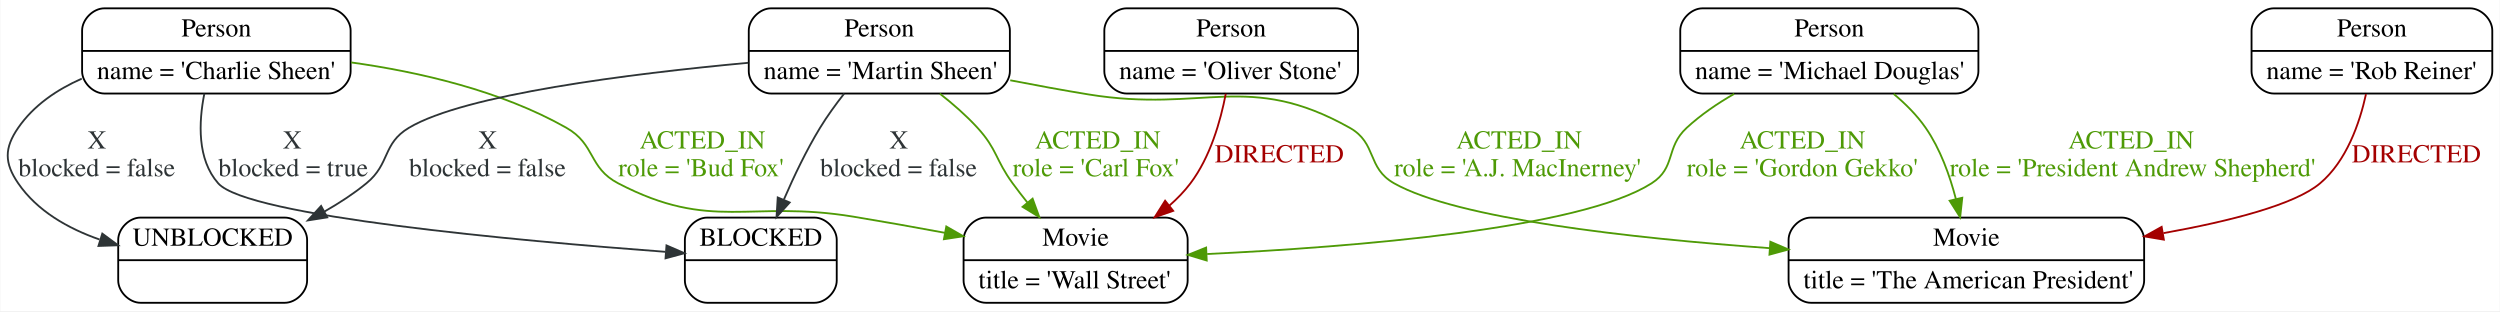
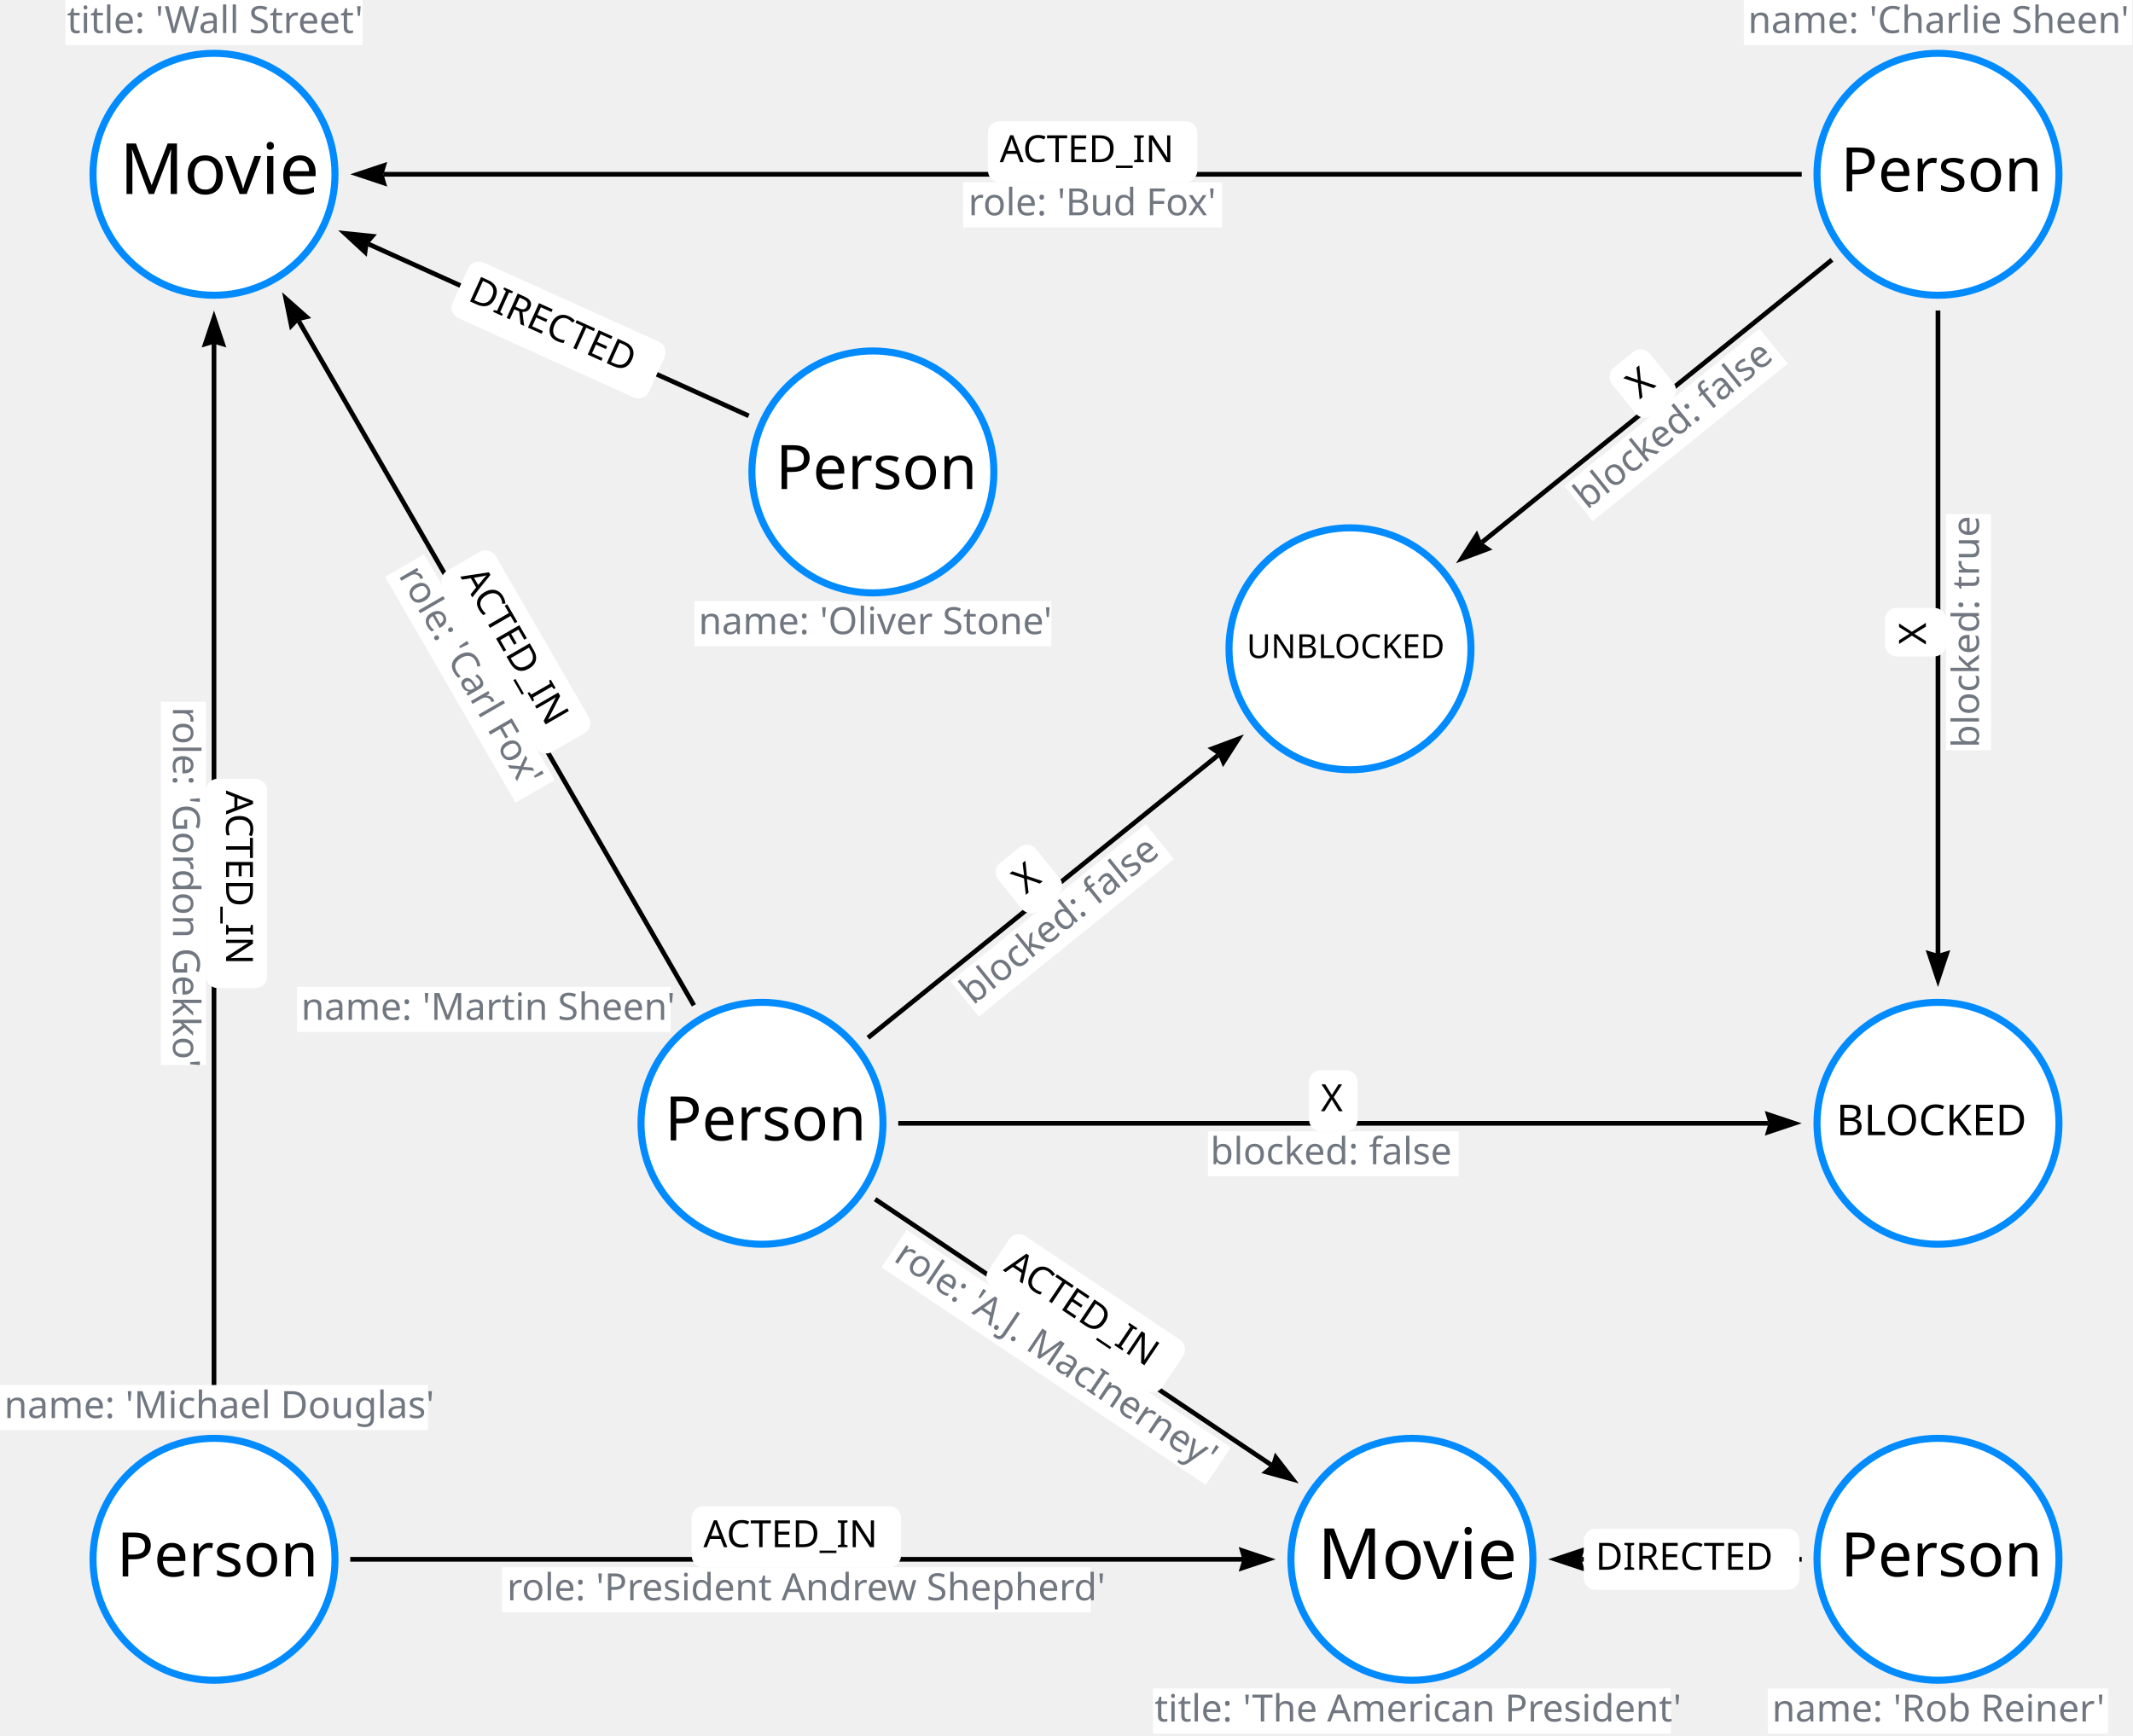
- <svg xmlns="http://www.w3.org/2000/svg" width="1350pt" height="168pt" viewBox="0.00 0.00 1349.67 168.00">
-   <g id="graph0" class="graph" transform="scale(1 1) rotate(0) translate(4 164)">
-     <polygon fill="white" stroke="transparent" points="-4,4 -4,-164 1345.67,-164 1345.67,4 -4,4" />
-     <g id="node1" class="node">
-       <path fill="none" stroke="black" d="M52.17,-113.5C52.17,-113.5 173.17,-113.5 173.17,-113.5 179.17,-113.5 185.17,-119.5 185.17,-125.5 185.17,-125.5 185.17,-147.5 185.17,-147.5 185.17,-153.5 179.17,-159.5 173.17,-159.5 173.17,-159.5 52.17,-159.5 52.17,-159.5 46.17,-159.5 40.17,-153.5 40.17,-147.5 40.17,-147.5 40.17,-125.5 40.17,-125.5 40.17,-119.5 46.17,-113.5 52.17,-113.5" />
-       <text text-anchor="middle" x="112.67" y="-144.3" font-family="Times,serif" font-size="14.00">Person</text>
-       <polyline fill="none" stroke="black" points="40.17,-136.5 185.17,-136.5 " />
-       <text text-anchor="start" x="48.17" y="-121.3" font-family="Times,serif" font-size="14.00">name = 'Charlie Sheen'</text>
-     </g>
-     <g id="node2" class="node">
-       <path fill="none" stroke="black" d="M71.67,-0.5C71.67,-0.5 149.67,-0.5 149.67,-0.5 155.67,-0.5 161.67,-6.5 161.67,-12.5 161.67,-12.5 161.67,-34.5 161.67,-34.5 161.67,-40.5 155.67,-46.5 149.67,-46.5 149.67,-46.5 71.67,-46.5 71.67,-46.5 65.67,-46.5 59.67,-40.5 59.67,-34.5 59.67,-34.5 59.67,-12.5 59.67,-12.5 59.67,-6.5 65.67,-0.5 71.67,-0.5" />
-       <text text-anchor="middle" x="110.67" y="-31.3" font-family="Times,serif" font-size="14.00">UNBLOCKED</text>
-       <polyline fill="none" stroke="black" points="59.67,-23.5 161.67,-23.5 " />
-       <text text-anchor="middle" x="110.67" y="-8.3" font-family="Times,serif" font-size="14.00"> </text>
-     </g>
-     <g id="edge1" class="edge">
-       <path fill="none" stroke="#2e3436" d="M39.99,-121.53C26.49,-115.58 14.03,-107.09 5.67,-95 -1.9,-84.03 -1.87,-75.99 5.67,-65 15.93,-50.05 32.55,-40.62 49.56,-34.67" />
-       <polygon fill="#2e3436" stroke="#2e3436" points="51.08,-37.86 59.59,-31.55 49,-31.18 51.08,-37.86" />
-       <text text-anchor="middle" x="48.17" y="-83.8" font-family="Times,serif" font-size="14.00" fill="#2e3436">X</text>
-       <text text-anchor="start" x="5.67" y="-68.8" font-family="Times,serif" font-size="14.00" fill="#2e3436">blocked = false</text>
-     </g>
-     <g id="node3" class="node">
-       <path fill="none" stroke="black" d="M377.67,-0.5C377.67,-0.5 435.67,-0.5 435.67,-0.5 441.67,-0.5 447.67,-6.5 447.67,-12.5 447.67,-12.5 447.67,-34.5 447.67,-34.5 447.67,-40.5 441.67,-46.5 435.67,-46.5 435.67,-46.5 377.67,-46.5 377.67,-46.5 371.67,-46.5 365.67,-40.5 365.67,-34.5 365.67,-34.5 365.67,-12.5 365.67,-12.5 365.67,-6.5 371.67,-0.5 377.67,-0.5" />
-       <text text-anchor="middle" x="406.67" y="-31.3" font-family="Times,serif" font-size="14.00">BLOCKED</text>
-       <polyline fill="none" stroke="black" points="365.67,-23.5 447.67,-23.5 " />
-       <text text-anchor="middle" x="406.67" y="-8.3" font-family="Times,serif" font-size="14.00"> </text>
-     </g>
-     <g id="edge2" class="edge">
-       <path fill="none" stroke="#2e3436" d="M106.18,-113.43C103.1,-98.01 102.24,-77.93 113.67,-65 129.4,-47.21 275.33,-33.99 355.12,-28.02" />
-       <polygon fill="#2e3436" stroke="#2e3436" points="355.74,-31.48 365.45,-27.26 355.22,-24.5 355.74,-31.48" />
-       <text text-anchor="middle" x="153.67" y="-83.8" font-family="Times,serif" font-size="14.00" fill="#2e3436">X</text>
-       <text text-anchor="start" x="113.67" y="-68.8" font-family="Times,serif" font-size="14.00" fill="#2e3436">blocked = true</text>
-     </g>
-     <g id="node4" class="node">
-       <path fill="none" stroke="black" d="M528.17,-0.5C528.17,-0.5 625.17,-0.5 625.17,-0.5 631.17,-0.5 637.17,-6.5 637.17,-12.5 637.17,-12.5 637.17,-34.5 637.17,-34.5 637.17,-40.5 631.17,-46.5 625.17,-46.5 625.17,-46.5 528.17,-46.5 528.17,-46.5 522.17,-46.5 516.17,-40.5 516.17,-34.5 516.17,-34.5 516.17,-12.5 516.17,-12.5 516.17,-6.5 522.17,-0.5 528.17,-0.5" />
-       <text text-anchor="middle" x="576.67" y="-31.3" font-family="Times,serif" font-size="14.00">Movie</text>
-       <polyline fill="none" stroke="black" points="516.17,-23.5 637.17,-23.5 " />
-       <text text-anchor="start" x="524.17" y="-8.3" font-family="Times,serif" font-size="14.00">title = 'Wall Street'</text>
-     </g>
-     <g id="edge3" class="edge">
-       <path fill="none" stroke="#4e9a06" d="M185.45,-130.29C222.19,-125.16 266.35,-115.02 301.67,-95 317.54,-86.01 313.5,-73.43 329.67,-65 380.23,-38.66 400.42,-56.26 456.67,-47 472.7,-44.36 489.87,-41.29 506.08,-38.28" />
-       <polygon fill="#4e9a06" stroke="#4e9a06" points="506.84,-41.7 516.03,-36.41 505.55,-34.82 506.84,-41.7" />
-       <text text-anchor="middle" x="375.17" y="-83.8" font-family="Times,serif" font-size="14.00" fill="#4e9a06">ACTED_IN</text>
-       <text text-anchor="start" x="329.67" y="-68.8" font-family="Times,serif" font-size="14.00" fill="#4e9a06">role = 'Bud Fox'</text>
-     </g>
-     <g id="node5" class="node">
-       <path fill="none" stroke="black" d="M412.17,-113.5C412.17,-113.5 529.17,-113.5 529.17,-113.5 535.17,-113.5 541.17,-119.5 541.17,-125.5 541.17,-125.5 541.17,-147.5 541.17,-147.5 541.17,-153.5 535.17,-159.5 529.17,-159.5 529.17,-159.5 412.17,-159.5 412.17,-159.5 406.17,-159.5 400.17,-153.5 400.17,-147.5 400.17,-147.5 400.17,-125.5 400.17,-125.5 400.17,-119.5 406.17,-113.5 412.17,-113.5" />
-       <text text-anchor="middle" x="470.67" y="-144.3" font-family="Times,serif" font-size="14.00">Person</text>
-       <polyline fill="none" stroke="black" points="400.17,-136.5 541.17,-136.5 " />
-       <text text-anchor="start" x="408.17" y="-121.3" font-family="Times,serif" font-size="14.00">name = 'Martin Sheen'</text>
-     </g>
-     <g id="edge5" class="edge">
-       <path fill="none" stroke="#2e3436" d="M399.91,-130.09C335.78,-124.15 246.83,-112.97 216.67,-95 202.24,-86.4 206.68,-75.63 193.67,-65 186.82,-59.4 179.06,-54.33 171.11,-49.82" />
-       <polygon fill="#2e3436" stroke="#2e3436" points="172.55,-46.62 162.08,-44.97 169.23,-52.79 172.55,-46.62" />
-       <text text-anchor="middle" x="259.17" y="-83.8" font-family="Times,serif" font-size="14.00" fill="#2e3436">X</text>
-       <text text-anchor="start" x="216.67" y="-68.8" font-family="Times,serif" font-size="14.00" fill="#2e3436">blocked = false</text>
-     </g>
-     <g id="edge4" class="edge">
-       <path fill="none" stroke="#2e3436" d="M451.72,-113.5C447.16,-107.68 442.5,-101.27 438.67,-95 431.28,-82.86 424.53,-68.73 419.16,-56.31" />
-       <polygon fill="#2e3436" stroke="#2e3436" points="422.26,-54.66 415.16,-46.79 415.81,-57.37 422.26,-54.66" />
-       <text text-anchor="middle" x="481.17" y="-83.8" font-family="Times,serif" font-size="14.00" fill="#2e3436">X</text>
-       <text text-anchor="start" x="438.67" y="-68.8" font-family="Times,serif" font-size="14.00" fill="#2e3436">blocked = false</text>
-     </g>
-     <g id="edge7" class="edge">
-       <path fill="none" stroke="#4e9a06" d="M503.34,-113.43C510.46,-107.86 517.65,-101.58 523.67,-95 534.33,-83.36 533.36,-77.74 542.67,-65 545.17,-61.58 547.88,-58.08 550.63,-54.64" />
-       <polygon fill="#4e9a06" stroke="#4e9a06" points="553.44,-56.73 557.06,-46.77 548.02,-52.3 553.44,-56.73" />
-       <text text-anchor="middle" x="588.67" y="-83.8" font-family="Times,serif" font-size="14.00" fill="#4e9a06">ACTED_IN</text>
-       <text text-anchor="start" x="542.67" y="-68.8" font-family="Times,serif" font-size="14.00" fill="#4e9a06">role = 'Carl Fox'</text>
-     </g>
-     <g id="node6" class="node">
-       <path fill="none" stroke="black" d="M973.67,-0.5C973.67,-0.5 1141.67,-0.5 1141.67,-0.5 1147.67,-0.5 1153.67,-6.5 1153.67,-12.5 1153.67,-12.5 1153.67,-34.5 1153.67,-34.5 1153.67,-40.5 1147.67,-46.5 1141.67,-46.5 1141.67,-46.5 973.67,-46.5 973.67,-46.5 967.67,-46.5 961.67,-40.5 961.67,-34.5 961.67,-34.5 961.67,-12.5 961.67,-12.5 961.67,-6.5 967.67,-0.5 973.67,-0.5" />
-       <text text-anchor="middle" x="1057.67" y="-31.3" font-family="Times,serif" font-size="14.00">Movie</text>
-       <polyline fill="none" stroke="black" points="961.67,-23.5 1153.67,-23.5 " />
-       <text text-anchor="start" x="969.67" y="-8.3" font-family="Times,serif" font-size="14.00">title = 'The American President'</text>
-     </g>
-     <g id="edge6" class="edge">
-       <path fill="none" stroke="#4e9a06" d="M541.37,-120.64C555.35,-117.92 569.95,-115.24 583.67,-113 646.03,-102.83 669.59,-125.92 724.67,-95 739.56,-86.64 733.8,-73.38 748.67,-65 782.62,-45.87 876.18,-35.45 951.53,-29.99" />
-       <polygon fill="#4e9a06" stroke="#4e9a06" points="951.83,-33.47 961.56,-29.28 951.34,-26.49 951.83,-33.47" />
-       <text text-anchor="middle" x="816.17" y="-83.8" font-family="Times,serif" font-size="14.00" fill="#4e9a06">ACTED_IN</text>
-       <text text-anchor="start" x="748.67" y="-68.8" font-family="Times,serif" font-size="14.00" fill="#4e9a06">role = 'A.J. MacInerney'</text>
-     </g>
-     <g id="node7" class="node">
-       <path fill="none" stroke="black" d="M915.17,-113.5C915.17,-113.5 1052.17,-113.5 1052.17,-113.5 1058.17,-113.5 1064.17,-119.5 1064.17,-125.5 1064.17,-125.5 1064.17,-147.5 1064.17,-147.5 1064.17,-153.5 1058.17,-159.5 1052.17,-159.5 1052.17,-159.5 915.17,-159.5 915.17,-159.5 909.17,-159.5 903.17,-153.5 903.17,-147.5 903.17,-147.5 903.17,-125.5 903.17,-125.5 903.17,-119.5 909.17,-113.5 915.17,-113.5" />
-       <text text-anchor="middle" x="983.67" y="-144.3" font-family="Times,serif" font-size="14.00">Person</text>
-       <polyline fill="none" stroke="black" points="903.17,-136.5 1064.17,-136.5 " />
-       <text text-anchor="start" x="911.17" y="-121.3" font-family="Times,serif" font-size="14.00">name = 'Michael Douglas'</text>
-     </g>
-     <g id="edge8" class="edge">
-       <path fill="none" stroke="#4e9a06" d="M932.3,-113.32C923.19,-108.09 914.22,-101.97 906.67,-95 895.08,-84.3 900.98,-73.49 887.67,-65 849.07,-40.37 726.94,-30.62 647.71,-26.83" />
-       <polygon fill="#4e9a06" stroke="#4e9a06" points="647.46,-23.32 637.31,-26.36 647.14,-30.31 647.46,-23.32" />
-       <text text-anchor="middle" x="969.17" y="-83.8" font-family="Times,serif" font-size="14.00" fill="#4e9a06">ACTED_IN</text>
-       <text text-anchor="start" x="906.67" y="-68.8" font-family="Times,serif" font-size="14.00" fill="#4e9a06">role = 'Gordon Gekko'</text>
-     </g>
-     <g id="edge9" class="edge">
-       <path fill="none" stroke="#4e9a06" d="M1018.38,-113.31C1024.82,-107.94 1030.98,-101.77 1035.67,-95 1043.57,-83.61 1048.72,-69.26 1052.03,-56.49" />
-       <polygon fill="#4e9a06" stroke="#4e9a06" points="1055.46,-57.21 1054.32,-46.68 1048.64,-55.62 1055.46,-57.21" />
-       <text text-anchor="middle" x="1146.67" y="-83.8" font-family="Times,serif" font-size="14.00" fill="#4e9a06">ACTED_IN</text>
-       <text text-anchor="start" x="1048.67" y="-68.8" font-family="Times,serif" font-size="14.00" fill="#4e9a06">role = 'President Andrew Shepherd'</text>
-     </g>
-     <g id="node8" class="node">
-       <path fill="none" stroke="black" d="M604.17,-113.5C604.17,-113.5 717.17,-113.5 717.17,-113.5 723.17,-113.5 729.17,-119.5 729.17,-125.5 729.17,-125.5 729.17,-147.5 729.17,-147.5 729.17,-153.5 723.17,-159.5 717.17,-159.5 717.17,-159.5 604.17,-159.5 604.17,-159.5 598.17,-159.5 592.17,-153.5 592.17,-147.5 592.17,-147.5 592.17,-125.5 592.17,-125.5 592.17,-119.5 598.17,-113.5 604.17,-113.5" />
-       <text text-anchor="middle" x="660.67" y="-144.3" font-family="Times,serif" font-size="14.00">Person</text>
-       <polyline fill="none" stroke="black" points="592.17,-136.5 729.17,-136.5 " />
-       <text text-anchor="start" x="600.17" y="-121.3" font-family="Times,serif" font-size="14.00">name = 'Oliver Stone'</text>
-     </g>
-     <g id="edge10" class="edge">
-       <path fill="none" stroke="#a40000" d="M657.76,-113.37C654.9,-98.5 649.35,-79.11 638.67,-65 635.38,-60.64 631.47,-56.61 627.24,-52.93" />
-       <polygon fill="#a40000" stroke="#a40000" points="629.35,-50.14 619.34,-46.66 625,-55.62 629.35,-50.14" />
-       <text text-anchor="middle" x="686.67" y="-76.3" font-family="Times,serif" font-size="14.00" fill="#a40000">DIRECTED</text>
-     </g>
-     <g id="node9" class="node">
-       <path fill="none" stroke="black" d="M1223.67,-113.5C1223.67,-113.5 1329.67,-113.5 1329.67,-113.5 1335.67,-113.5 1341.67,-119.5 1341.67,-125.5 1341.67,-125.5 1341.67,-147.5 1341.67,-147.5 1341.67,-153.5 1335.67,-159.5 1329.67,-159.5 1329.67,-159.5 1223.67,-159.5 1223.67,-159.5 1217.67,-159.5 1211.67,-153.5 1211.67,-147.5 1211.67,-147.5 1211.67,-125.5 1211.67,-125.5 1211.67,-119.5 1217.67,-113.5 1223.67,-113.5" />
-       <text text-anchor="middle" x="1276.67" y="-144.3" font-family="Times,serif" font-size="14.00">Person</text>
-       <polyline fill="none" stroke="black" points="1211.67,-136.5 1341.67,-136.5 " />
-       <text text-anchor="start" x="1219.67" y="-121.3" font-family="Times,serif" font-size="14.00">name = 'Rob Reiner'</text>
-     </g>
-     <g id="edge11" class="edge">
-       <path fill="none" stroke="#a40000" d="M1273.47,-113.18C1270.02,-97.43 1262.97,-77.06 1248.67,-65 1235.03,-53.49 1200.27,-44.59 1164.09,-38.11" />
-       <polygon fill="#a40000" stroke="#a40000" points="1164.31,-34.59 1153.86,-36.34 1163.12,-41.49 1164.31,-34.59" />
-       <text text-anchor="middle" x="1300.67" y="-76.3" font-family="Times,serif" font-size="14.00" fill="#a40000">DIRECTED</text>
+ <svg xmlns="http://www.w3.org/2000/svg" width="908" height="739" viewBox="0 0 908 739">
+   <defs>
+     <style type="text/css" />
+   </defs>
+   <g transform="translate(-439.7138 173.6719) scale(1)">
+     <g class="relationship">
+       <g transform="translate(811.2894 27.25405) rotate(-155.6855)" stroke-width="2" stroke="#000000">
+         <path d="M 58 0 L 235.623 0" />
+         <polygon points="-14.155,0 -15.728,5.243 0,0 -15.728,-5.243" fill="#000000" transform="translate(249.7781 0) rotate(0)" stroke="none" />
+       </g>
+       <g transform="translate(677.5002 -33.19476) rotate(24.31447) translate(0 -13)">
+         <g transform="translate(0 0)">
+           <g transform="translate(-45.89062 0)" fill="#ffffff" stroke="#000000" stroke-width="0">
+             <rect x="0" y="0" width="91.781" height="26" rx="5" ry="5" stroke="none" />
+             <text xml:space="preserve" x="5" y="17.457" stroke="none" text-anchor="left" font-family="sans-serif" font-size="16" font-weight="normal" fill="#000000">DIRECTED</text>
+           </g>
+         </g>
+       </g>
+     </g>
+     <g class="relationship">
+       <g transform="translate(530.8114 490.2076) rotate(-90)" stroke-width="2" stroke="#000000">
+         <path d="M 58 0 L 517.524 0" />
+         <polygon points="-14.155,0 -15.728,5.243 0,0 -15.728,-5.243" fill="#000000" transform="translate(531.6794 0) rotate(0)" stroke="none" />
+       </g>
+       <g transform="translate(530.8114 202.4454) rotate(90) translate(0 -22.6)">
+         <g transform="translate(0 0)">
+           <g transform="translate(-44.5625 0)" fill="#ffffff" stroke="#000000" stroke-width="0">
+             <rect x="0" y="0" width="89.125" height="26" rx="5" ry="5" stroke="none" />
+             <text xml:space="preserve" x="5" y="17.457" stroke="none" text-anchor="left" font-family="sans-serif" font-size="16" font-weight="normal" fill="#000000">ACTED_IN</text>
+           </g>
+         </g>
+         <g transform="translate(0 26)">
+           <g transform="translate(-77.3125 0)" fill="white">
+             <rect x="0" y="0" width="154.625" height="19.2" rx="0" ry="0" stroke="none" />
+             <g font-family="sans-serif" font-size="16" font-weight="normal" fill="#717780" text-anchor="end">
+               <text xml:space="preserve" x="35.57" y="14.057" stroke="none">role:</text>
+               <text xml:space="preserve" x="40.016" y="14.057" stroke="none" text-anchor="start">'Gordon Gekko'</text>
+             </g>
+           </g>
+         </g>
+       </g>
+     </g>
+     <g class="relationship">
+       <g transform="translate(764.0905 304.5794) rotate(-120)" stroke-width="2" stroke="#000000">
+         <path d="M 58 0 L 394.403 0" />
+         <polygon points="-14.155,0 -15.728,5.243 0,0 -15.728,-5.243" fill="#000000" transform="translate(408.5582 0) rotate(0)" stroke="none" />
+       </g>
+       <g transform="translate(650.9898 108.6831) rotate(60) translate(0 -22.6)">
+         <g transform="translate(0 0)">
+           <g transform="translate(-44.5625 0)" fill="#ffffff" stroke="#000000" stroke-width="0">
+             <rect x="0" y="0" width="89.125" height="26" rx="5" ry="5" stroke="none" />
+             <text xml:space="preserve" x="5" y="17.457" stroke="none" text-anchor="left" font-family="sans-serif" font-size="16" font-weight="normal" fill="#000000">ACTED_IN</text>
+           </g>
+         </g>
+         <g transform="translate(0 26)">
+           <g transform="translate(-55.51172 0)" fill="white">
+             <rect x="0" y="0" width="111.023" height="19.2" rx="0" ry="0" stroke="none" />
+             <g font-family="sans-serif" font-size="16" font-weight="normal" fill="#717780" text-anchor="end">
+               <text xml:space="preserve" x="35.57" y="14.057" stroke="none">role:</text>
+               <text xml:space="preserve" x="40.016" y="14.057" stroke="none" text-anchor="start">'Carl Fox'</text>
+             </g>
+           </g>
+         </g>
+       </g>
+     </g>
+     <g class="relationship">
+       <g transform="translate(530.8114 490.2076) rotate(0)" stroke-width="2" stroke="#000000">
+         <path d="M 58 0 L 437.786 0" />
+         <polygon points="-14.155,0 -15.728,5.243 0,0 -15.728,-5.243" fill="#000000" transform="translate(451.9407 0) rotate(0)" stroke="none" />
+       </g>
+       <g transform="translate(778.7043 490.2076) rotate(0) translate(0 -22.6)">
+         <g transform="translate(0 0)">
+           <g transform="translate(-44.5625 0)" fill="#ffffff" stroke="#000000" stroke-width="0">
+             <rect x="0" y="0" width="89.125" height="26" rx="5" ry="5" stroke="none" />
+             <text xml:space="preserve" x="5" y="17.457" stroke="none" text-anchor="left" font-family="sans-serif" font-size="16" font-weight="normal" fill="#000000">ACTED_IN</text>
+           </g>
+         </g>
+         <g transform="translate(0 26)">
+           <g transform="translate(-125.3477 0)" fill="white">
+             <rect x="0" y="0" width="250.695" height="19.2" rx="0" ry="0" stroke="none" />
+             <g font-family="sans-serif" font-size="16" font-weight="normal" fill="#717780" text-anchor="end">
+               <text xml:space="preserve" x="35.57" y="14.057" stroke="none">role:</text>
+               <text xml:space="preserve" x="40.016" y="14.057" stroke="none" text-anchor="start">'President Andrew Shepherd'</text>
+             </g>
+           </g>
+         </g>
+       </g>
+     </g>
+     <g class="relationship">
+       <g transform="translate(764.0905 304.5794) rotate(33.85993)" stroke-width="2" stroke="#000000">
+         <path d="M 58 0 L 261.011 0" />
+         <polygon points="-14.155,0 -15.728,5.243 0,0 -15.728,-5.243" fill="#000000" transform="translate(275.1659 0) rotate(0)" stroke="none" />
+       </g>
+       <g transform="translate(896.5441 393.4501) rotate(33.85993) translate(0 -22.6)">
+         <g transform="translate(0 0)">
+           <g transform="translate(-44.5625 0)" fill="#ffffff" stroke="#000000" stroke-width="0">
+             <rect x="0" y="0" width="89.125" height="26" rx="5" ry="5" stroke="none" />
+             <text xml:space="preserve" x="5" y="17.457" stroke="none" text-anchor="left" font-family="sans-serif" font-size="16" font-weight="normal" fill="#000000">ACTED_IN</text>
+           </g>
+         </g>
+         <g transform="translate(0 26)">
+           <g transform="translate(-83.08594 0)" fill="white">
+             <rect x="0" y="0" width="166.172" height="19.2" rx="0" ry="0" stroke="none" />
+             <g font-family="sans-serif" font-size="16" font-weight="normal" fill="#717780" text-anchor="end">
+               <text xml:space="preserve" x="35.57" y="14.057" stroke="none">role:</text>
+               <text xml:space="preserve" x="40.016" y="14.057" stroke="none" text-anchor="start">'A.J. MacInerney'</text>
+             </g>
+           </g>
+         </g>
+       </g>
+     </g>
+     <g class="relationship">
+       <g transform="translate(1264.695 -99.47186) rotate(180)" stroke-width="2" stroke="#000000">
+         <path d="M 58 0 L 661.729 0" />
+         <polygon points="-14.155,0 -15.728,5.243 0,0 -15.728,-5.243" fill="#000000" transform="translate(675.8836 0) rotate(0)" stroke="none" />
+       </g>
+       <g transform="translate(904.8308 -99.47186) rotate(360) translate(0 -22.6)">
+         <g transform="translate(0 0)">
+           <g transform="translate(-44.5625 0)" fill="#ffffff" stroke="#000000" stroke-width="0">
+             <rect x="0" y="0" width="89.125" height="26" rx="5" ry="5" stroke="none" />
+             <text xml:space="preserve" x="5" y="17.457" stroke="none" text-anchor="left" font-family="sans-serif" font-size="16" font-weight="normal" fill="#000000">ACTED_IN</text>
+           </g>
+         </g>
+         <g transform="translate(0 26)">
+           <g transform="translate(-55.07812 0)" fill="white">
+             <rect x="0" y="0" width="110.156" height="19.2" rx="0" ry="0" stroke="none" />
+             <g font-family="sans-serif" font-size="16" font-weight="normal" fill="#717780" text-anchor="end">
+               <text xml:space="preserve" x="35.57" y="14.057" stroke="none">role:</text>
+               <text xml:space="preserve" x="40.016" y="14.057" stroke="none" text-anchor="start">'Bud Fox'</text>
+             </g>
+           </g>
+         </g>
+       </g>
+     </g>
+     <g class="relationship">
+       <g transform="translate(1264.695 490.2076) rotate(180)" stroke-width="2" stroke="#000000">
+         <path d="M 58 0 L 151.788 0" />
+         <polygon points="-14.155,0 -15.728,5.243 0,0 -15.728,-5.243" fill="#000000" transform="translate(165.9429 0) rotate(0)" stroke="none" />
+       </g>
+       <g transform="translate(1159.801 490.2076) rotate(360) translate(0 -13)">
+         <g transform="translate(0 0)">
+           <g transform="translate(-45.89062 0)" fill="#ffffff" stroke="#000000" stroke-width="0">
+             <rect x="0" y="0" width="91.781" height="26" rx="5" ry="5" stroke="none" />
+             <text xml:space="preserve" x="5" y="17.457" stroke="none" text-anchor="left" font-family="sans-serif" font-size="16" font-weight="normal" fill="#000000">DIRECTED</text>
+           </g>
+         </g>
+       </g>
+     </g>
+     <g class="relationship">
+       <g transform="translate(1264.695 -99.47186) rotate(141.0921)" stroke-width="2" stroke="#000000">
+         <path d="M 58 0 L 249.506 0" />
+         <polygon points="-14.155,0 -15.728,5.243 0,0 -15.728,-5.243" fill="#000000" transform="translate(263.6607 0) rotate(0)" stroke="none" />
+       </g>
+       <g transform="translate(1145.051 -2.904261) rotate(321.0921) translate(0 -22.6)">
+         <g transform="translate(0 0)">
+           <g transform="translate(-10.33594 0)" fill="#ffffff" stroke="#000000" stroke-width="0">
+             <rect x="0" y="0" width="20.672" height="26" rx="5" ry="5" stroke="none" />
+             <text xml:space="preserve" x="5" y="17.457" stroke="none" text-anchor="left" font-family="sans-serif" font-size="16" font-weight="normal" fill="#000000">X</text>
+           </g>
+         </g>
+         <g transform="translate(0 26)">
+           <g transform="translate(-53.36328 0)" fill="white">
+             <rect x="0" y="0" width="106.727" height="19.2" rx="0" ry="0" stroke="none" />
+             <g font-family="sans-serif" font-size="16" font-weight="normal" fill="#717780" text-anchor="end">
+               <text xml:space="preserve" x="64.039" y="14.057" stroke="none">blocked:</text>
+               <text xml:space="preserve" x="68.484" y="14.057" stroke="none" text-anchor="start">false</text>
+             </g>
+           </g>
+         </g>
+       </g>
+     </g>
+     <g class="relationship">
+       <g transform="translate(764.0905 304.5794) rotate(-38.90792)" stroke-width="2" stroke="#000000">
+         <path d="M 58 0 L 249.506 0" />
+         <polygon points="-14.155,0 -15.728,5.243 0,0 -15.728,-5.243" fill="#000000" transform="translate(263.6607 0) rotate(0)" stroke="none" />
+       </g>
+       <g transform="translate(883.7342 208.0118) rotate(-38.90792) translate(0 -22.6)">
+         <g transform="translate(0 0)">
+           <g transform="translate(-10.33594 0)" fill="#ffffff" stroke="#000000" stroke-width="0">
+             <rect x="0" y="0" width="20.672" height="26" rx="5" ry="5" stroke="none" />
+             <text xml:space="preserve" x="5" y="17.457" stroke="none" text-anchor="left" font-family="sans-serif" font-size="16" font-weight="normal" fill="#000000">X</text>
+           </g>
+         </g>
+         <g transform="translate(0 26)">
+           <g transform="translate(-53.36328 0)" fill="white">
+             <rect x="0" y="0" width="106.727" height="19.2" rx="0" ry="0" stroke="none" />
+             <g font-family="sans-serif" font-size="16" font-weight="normal" fill="#717780" text-anchor="end">
+               <text xml:space="preserve" x="64.039" y="14.057" stroke="none">blocked:</text>
+               <text xml:space="preserve" x="68.484" y="14.057" stroke="none" text-anchor="start">false</text>
+             </g>
+           </g>
+         </g>
+       </g>
+     </g>
+     <g class="relationship">
+       <g transform="translate(1264.695 -99.47186) rotate(90)" stroke-width="2" stroke="#000000">
+         <path d="M 58 0 L 331.896 0" />
+         <polygon points="-14.155,0 -15.728,5.243 0,0 -15.728,-5.243" fill="#000000" transform="translate(346.0512 0) rotate(0)" stroke="none" />
+       </g>
+       <g transform="translate(1264.695 95.4762) rotate(270) translate(0 -22.6)">
+         <g transform="translate(0 0)">
+           <g transform="translate(-10.33594 0)" fill="#ffffff" stroke="#000000" stroke-width="0">
+             <rect x="0" y="0" width="20.672" height="26" rx="5" ry="5" stroke="none" />
+             <text xml:space="preserve" x="5" y="17.457" stroke="none" text-anchor="left" font-family="sans-serif" font-size="16" font-weight="normal" fill="#000000">X</text>
+           </g>
+         </g>
+         <g transform="translate(0 26)">
+           <g transform="translate(-50.25 0)" fill="white">
+             <rect x="0" y="0" width="100.5" height="19.2" rx="0" ry="0" stroke="none" />
+             <g font-family="sans-serif" font-size="16" font-weight="normal" fill="#717780" text-anchor="end">
+               <text xml:space="preserve" x="64.039" y="14.057" stroke="none">blocked:</text>
+               <text xml:space="preserve" x="68.484" y="14.057" stroke="none" text-anchor="start">true</text>
+             </g>
+           </g>
+         </g>
+       </g>
+     </g>
+     <g class="relationship">
+       <g transform="translate(764.0905 304.5794) rotate(0)" stroke-width="2" stroke="#000000">
+         <path d="M 58 0 L 428.449 0" />
+         <polygon points="-14.155,0 -15.728,5.243 0,0 -15.728,-5.243" fill="#000000" transform="translate(442.6045 0) rotate(0)" stroke="none" />
+       </g>
+       <g transform="translate(1007.315 304.5794) rotate(0) translate(0 -22.6)">
+         <g transform="translate(0 0)">
+           <g transform="translate(-10.33594 0)" fill="#ffffff" stroke="#000000" stroke-width="0">
+             <rect x="0" y="0" width="20.672" height="26" rx="5" ry="5" stroke="none" />
+             <text xml:space="preserve" x="5" y="17.457" stroke="none" text-anchor="left" font-family="sans-serif" font-size="16" font-weight="normal" fill="#000000">X</text>
+           </g>
+         </g>
+         <g transform="translate(0 26)">
+           <g transform="translate(-53.36328 0)" fill="white">
+             <rect x="0" y="0" width="106.727" height="19.2" rx="0" ry="0" stroke="none" />
+             <g font-family="sans-serif" font-size="16" font-weight="normal" fill="#717780" text-anchor="end">
+               <text xml:space="preserve" x="64.039" y="14.057" stroke="none">blocked:</text>
+               <text xml:space="preserve" x="68.484" y="14.057" stroke="none" text-anchor="start">false</text>
+             </g>
+           </g>
+         </g>
+       </g>
+     </g>
+     <g class="node">
+       <g fill="#ffffff" stroke="#018BFF" stroke-width="3">
+         <circle cx="811.289" cy="27.254" r="51.5" />
+       </g>
+       <g transform="translate(811.2894 27.25405)">
+         <g transform="scale(0.6532968) translate(0 -27)">
+           <g transform="translate(0 0)">
+             <g transform="translate(-63.36914 0)">
+               <g fill="#000000" stroke="#000000" stroke-width="4" font-family="sans-serif" font-size="40" font-weight="normal">
+                 <text xml:space="preserve" x="0" y="38.143" stroke="none">Person</text>
+               </g>
+             </g>
+           </g>
+         </g>
+         <g transform="translate(3.3677786976552213e-15 55)">
+           <g transform="translate(0 0)">
+             <g transform="translate(-75.97656 0)" fill="white">
+               <rect x="0" y="0" width="151.953" height="19.2" rx="0" ry="0" stroke="none" />
+               <g font-family="sans-serif" font-size="16" font-weight="normal" fill="#717780" text-anchor="end">
+                 <text xml:space="preserve" x="48.914" y="14.057" stroke="none">name:</text>
+                 <text xml:space="preserve" x="53.359" y="14.057" stroke="none" text-anchor="start">'Oliver Stone'</text>
+               </g>
+             </g>
+           </g>
+         </g>
+       </g>
+     </g>
+     <g class="node">
+       <g fill="#ffffff" stroke="#018BFF" stroke-width="3">
+         <circle cx="530.811" cy="-99.472" r="51.5" />
+       </g>
+       <g transform="translate(530.8114 -99.47186)">
+         <g transform="scale(0.7525988) translate(0 -27)">
+           <g transform="translate(0 0)">
+             <g transform="translate(-53.34961 0)">
+               <g fill="#000000" stroke="#000000" stroke-width="4" font-family="sans-serif" font-size="40" font-weight="normal">
+                 <text xml:space="preserve" x="0" y="38.143" stroke="none">Movie</text>
+               </g>
+             </g>
+           </g>
+         </g>
+         <g transform="translate(3.3677786976552213e-15 -74.2)">
+           <g transform="translate(0 0)">
+             <g transform="translate(-63.22266 0)" fill="white">
+               <rect x="0" y="0" width="126.445" height="19.2" rx="0" ry="0" stroke="none" />
+               <g font-family="sans-serif" font-size="16" font-weight="normal" fill="#717780" text-anchor="end">
+                 <text xml:space="preserve" x="33.789" y="14.057" stroke="none">title:</text>
+                 <text xml:space="preserve" x="38.234" y="14.057" stroke="none" text-anchor="start">'Wall Street'</text>
+               </g>
+             </g>
+           </g>
+         </g>
+       </g>
+     </g>
+     <g class="node">
+       <g fill="#ffffff" stroke="#018BFF" stroke-width="3">
+         <circle cx="530.811" cy="490.208" r="51.5" />
+       </g>
+       <g transform="translate(530.8114 490.2076)">
+         <g transform="scale(0.6532968) translate(0 -27)">
+           <g transform="translate(0 0)">
+             <g transform="translate(-63.36914 0)">
+               <g fill="#000000" stroke="#000000" stroke-width="4" font-family="sans-serif" font-size="40" font-weight="normal">
+                 <text xml:space="preserve" x="0" y="38.143" stroke="none">Person</text>
+               </g>
+             </g>
+           </g>
+         </g>
+         <g transform="translate(3.3677786976552213e-15 -74.2)">
+           <g transform="translate(0 0)">
+             <g transform="translate(-91.09766 0)" fill="white">
+               <rect x="0" y="0" width="182.195" height="19.2" rx="0" ry="0" stroke="none" />
+               <g font-family="sans-serif" font-size="16" font-weight="normal" fill="#717780" text-anchor="end">
+                 <text xml:space="preserve" x="48.914" y="14.057" stroke="none">name:</text>
+                 <text xml:space="preserve" x="53.359" y="14.057" stroke="none" text-anchor="start">'Michael Douglas'</text>
+               </g>
+             </g>
+           </g>
+         </g>
+       </g>
+     </g>
+     <g class="node">
+       <g fill="#ffffff" stroke="#018BFF" stroke-width="3">
+         <circle cx="764.091" cy="304.579" r="51.5" />
+       </g>
+       <g transform="translate(764.0905 304.5794)">
+         <g transform="scale(0.6532968) translate(0 -27)">
+           <g transform="translate(0 0)">
+             <g transform="translate(-63.36914 0)">
+               <g fill="#000000" stroke="#000000" stroke-width="4" font-family="sans-serif" font-size="40" font-weight="normal">
+                 <text xml:space="preserve" x="0" y="38.143" stroke="none">Person</text>
+               </g>
+             </g>
+           </g>
+         </g>
+         <g transform="translate(-38.89087 -58.09087)">
+           <g transform="translate(0 0)">
+             <g transform="translate(-159.0781 0)" fill="white">
+               <rect x="0" y="0" width="159.078" height="19.2" rx="0" ry="0" stroke="none" />
+               <g font-family="sans-serif" font-size="16" font-weight="normal" fill="#717780" text-anchor="end">
+                 <text xml:space="preserve" x="48.914" y="14.057" stroke="none">name:</text>
+                 <text xml:space="preserve" x="53.359" y="14.057" stroke="none" text-anchor="start">'Martin Sheen'</text>
+               </g>
+             </g>
+           </g>
+         </g>
+       </g>
+     </g>
+     <g class="node">
+       <g fill="#ffffff" stroke="#018BFF" stroke-width="3">
+         <circle cx="1040.752" cy="490.208" r="51.5" />
+       </g>
+       <g transform="translate(1040.752 490.2076)">
+         <g transform="scale(0.7525988) translate(0 -27)">
+           <g transform="translate(0 0)">
+             <g transform="translate(-53.34961 0)">
+               <g fill="#000000" stroke="#000000" stroke-width="4" font-family="sans-serif" font-size="40" font-weight="normal">
+                 <text xml:space="preserve" x="0" y="38.143" stroke="none">Movie</text>
+               </g>
+             </g>
+           </g>
+         </g>
+         <g transform="translate(3.3677786976552213e-15 55)">
+           <g transform="translate(0 0)">
+             <g transform="translate(-110.2109 0)" fill="white">
+               <rect x="0" y="0" width="220.422" height="19.2" rx="0" ry="0" stroke="none" />
+               <g font-family="sans-serif" font-size="16" font-weight="normal" fill="#717780" text-anchor="end">
+                 <text xml:space="preserve" x="33.789" y="14.057" stroke="none">title:</text>
+                 <text xml:space="preserve" x="38.234" y="14.057" stroke="none" text-anchor="start">'The American President'</text>
+               </g>
+             </g>
+           </g>
+         </g>
+       </g>
+     </g>
+     <g class="node">
+       <g fill="#ffffff" stroke="#018BFF" stroke-width="3">
+         <circle cx="1264.695" cy="-99.472" r="51.5" />
+       </g>
+       <g transform="translate(1264.695 -99.47186)">
+         <g transform="scale(0.6532968) translate(0 -27)">
+           <g transform="translate(0 0)">
+             <g transform="translate(-63.36914 0)">
+               <g fill="#000000" stroke="#000000" stroke-width="4" font-family="sans-serif" font-size="40" font-weight="normal">
+                 <text xml:space="preserve" x="0" y="38.143" stroke="none">Person</text>
+               </g>
+             </g>
+           </g>
+         </g>
+         <g transform="translate(3.3677786976552213e-15 -74.2)">
+           <g transform="translate(0 0)">
+             <g transform="translate(-82.65625 0)" fill="white">
+               <rect x="0" y="0" width="165.312" height="19.2" rx="0" ry="0" stroke="none" />
+               <g font-family="sans-serif" font-size="16" font-weight="normal" fill="#717780" text-anchor="end">
+                 <text xml:space="preserve" x="48.914" y="14.057" stroke="none">name:</text>
+                 <text xml:space="preserve" x="53.359" y="14.057" stroke="none" text-anchor="start">'Charlie Sheen'</text>
+               </g>
+             </g>
+           </g>
+         </g>
+       </g>
+     </g>
+     <g class="node">
+       <g fill="#ffffff" stroke="#018BFF" stroke-width="3">
+         <circle cx="1264.695" cy="490.208" r="51.5" />
+       </g>
+       <g transform="translate(1264.695 490.2076)">
+         <g transform="scale(0.6532968) translate(0 -27)">
+           <g transform="translate(0 0)">
+             <g transform="translate(-63.36914 0)">
+               <g fill="#000000" stroke="#000000" stroke-width="4" font-family="sans-serif" font-size="40" font-weight="normal">
+                 <text xml:space="preserve" x="0" y="38.143" stroke="none">Person</text>
+               </g>
+             </g>
+           </g>
+         </g>
+         <g transform="translate(3.3677786976552213e-15 55)">
+           <g transform="translate(0 0)">
+             <g transform="translate(-72.42188 0)" fill="white">
+               <rect x="0" y="0" width="144.844" height="19.2" rx="0" ry="0" stroke="none" />
+               <g font-family="sans-serif" font-size="16" font-weight="normal" fill="#717780" text-anchor="end">
+                 <text xml:space="preserve" x="48.914" y="14.057" stroke="none">name:</text>
+                 <text xml:space="preserve" x="53.359" y="14.057" stroke="none" text-anchor="start">'Rob Reiner'</text>
+               </g>
+             </g>
+           </g>
+         </g>
+       </g>
+     </g>
+     <g class="node">
+       <g fill="#ffffff" stroke="#018BFF" stroke-width="3">
+         <circle cx="1014.393" cy="102.554" r="51.5" />
+       </g>
+       <g transform="translate(1014.393 102.5538)">
+         <g transform="scale(0.3533088) translate(0 -27)">
+           <g transform="translate(0 0)">
+             <g transform="translate(-124.4727 0)">
+               <g fill="#000000" stroke="#000000" stroke-width="4" font-family="sans-serif" font-size="40" font-weight="normal">
+                 <text xml:space="preserve" x="0" y="38.143" stroke="none">UNBLOCKED</text>
+               </g>
+             </g>
+           </g>
+         </g>
+       </g>
+     </g>
+     <g class="node">
+       <g fill="#ffffff" stroke="#018BFF" stroke-width="3">
+         <circle cx="1264.695" cy="304.579" r="51.5" />
+       </g>
+       <g transform="translate(1264.695 304.5794)">
+         <g transform="scale(0.4530532) translate(0 -27)">
+           <g transform="translate(0 0)">
+             <g transform="translate(-95.58594 0)">
+               <g fill="#000000" stroke="#000000" stroke-width="4" font-family="sans-serif" font-size="40" font-weight="normal">
+                 <text xml:space="preserve" x="0" y="38.143" stroke="none">BLOCKED</text>
+               </g>
+             </g>
+           </g>
+         </g>
+       </g>
    </g>
  </g>
</svg>
